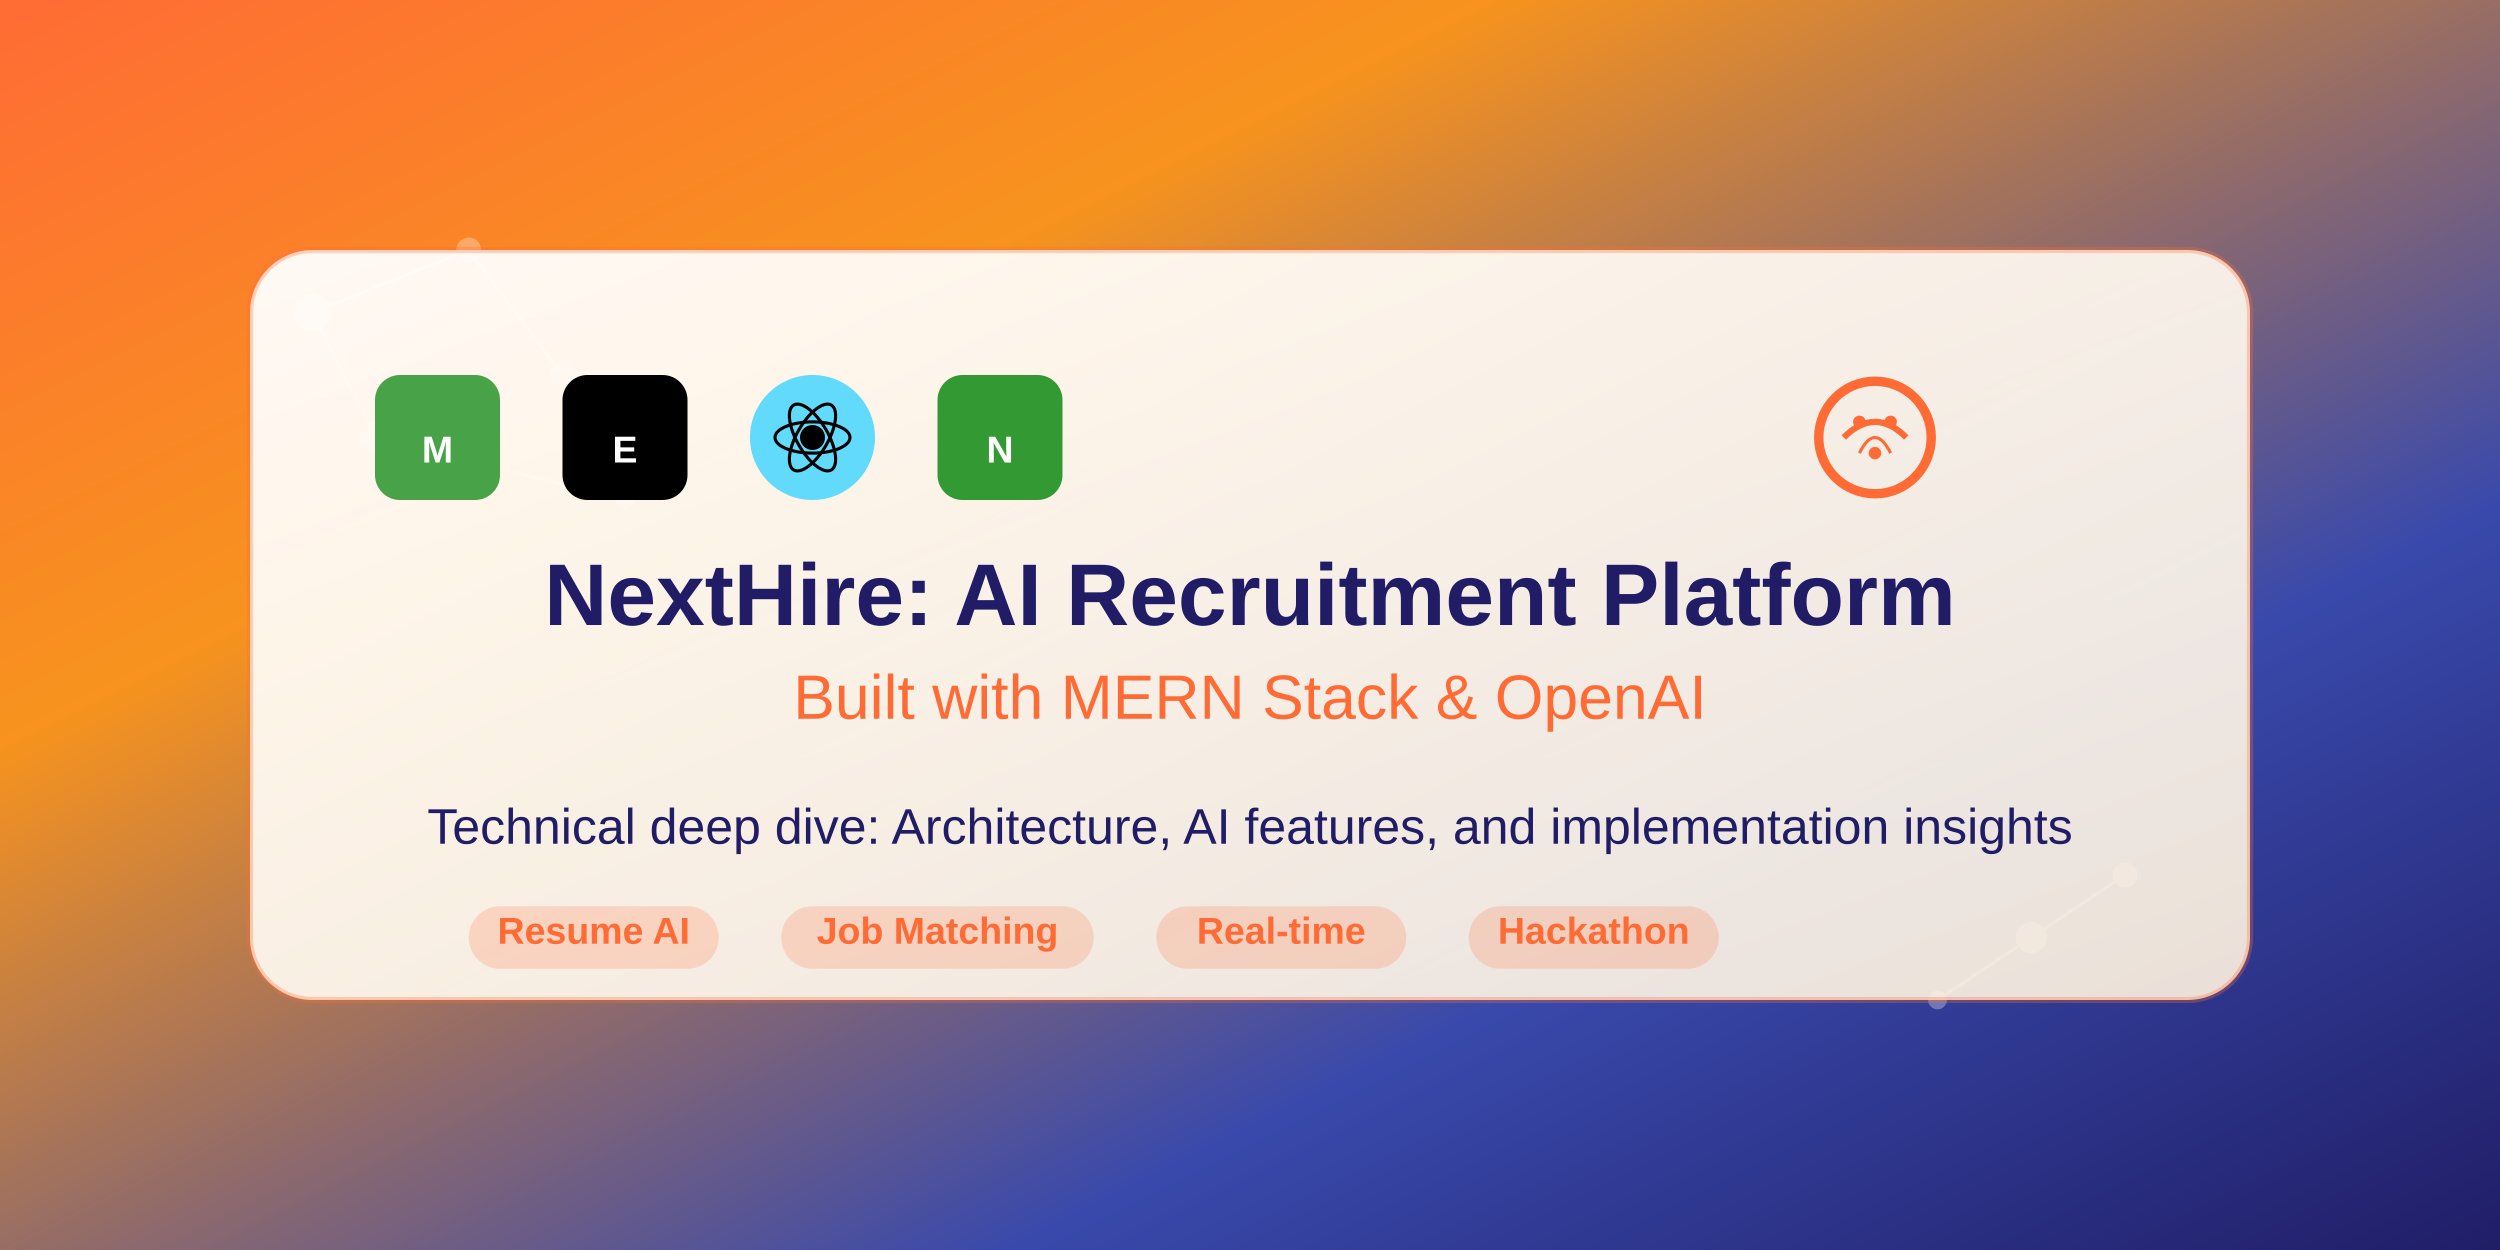
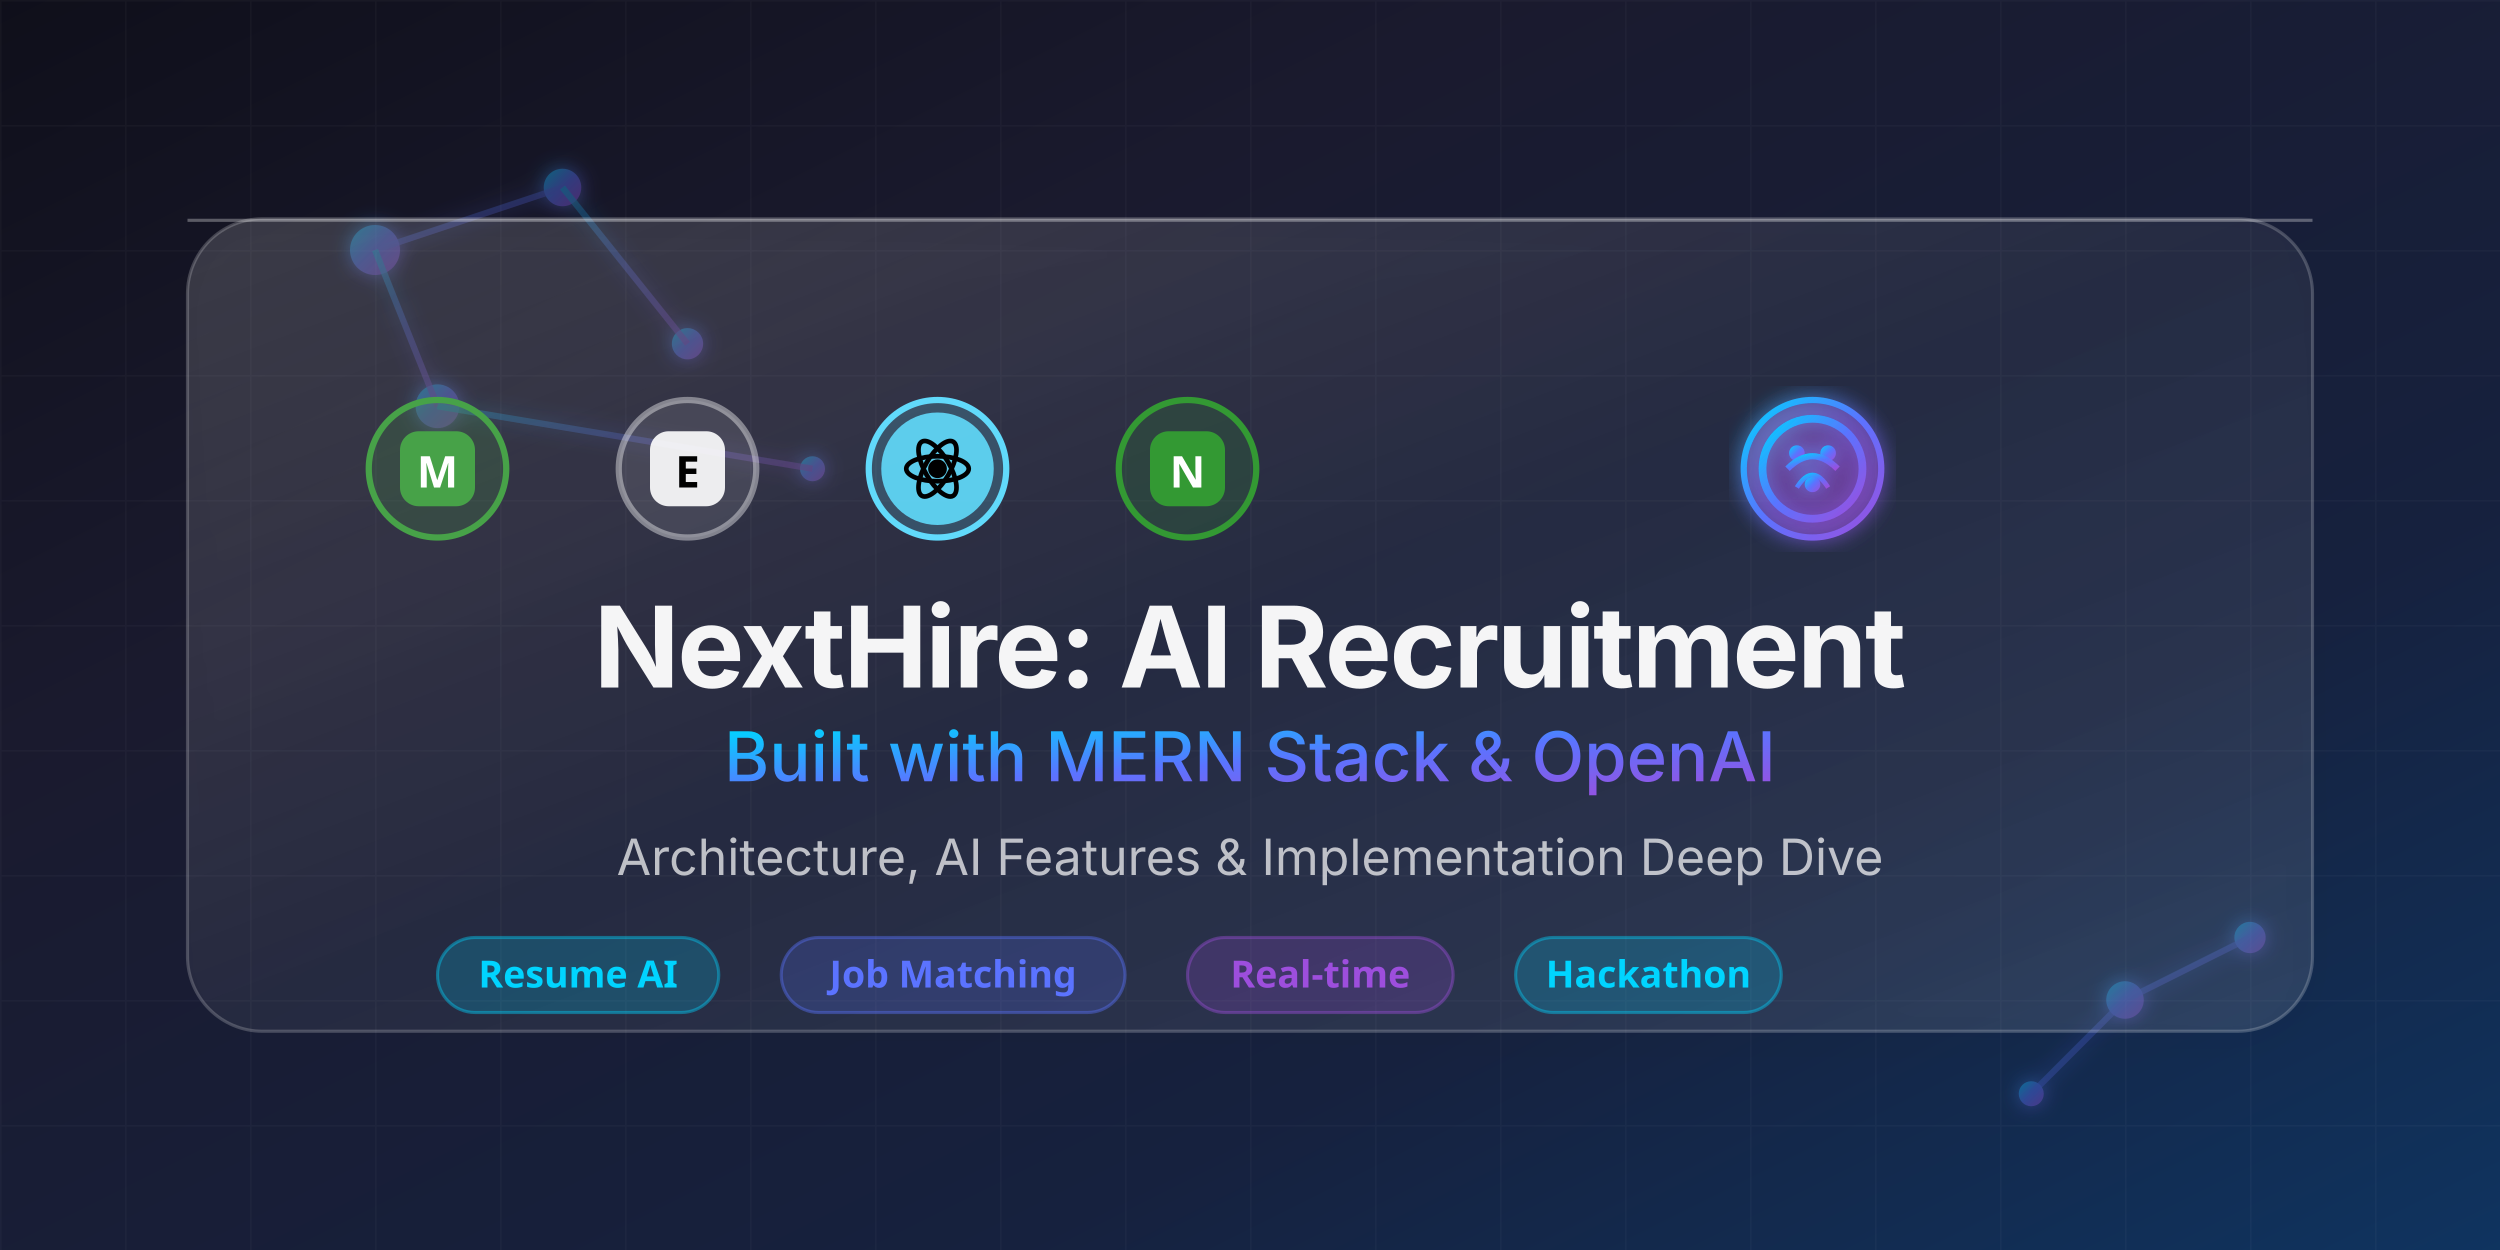
<svg xmlns="http://www.w3.org/2000/svg" width="800" height="400" viewBox="0 0 800 400">
  <defs>
-     <linearGradient id="ai-bg" x1="0%" y1="0%" x2="100%" y2="100%">
-       <stop offset="0%" style="stop-color:#ff6b35;stop-opacity:1" />
-       <stop offset="30%" style="stop-color:#f7931e;stop-opacity:1" />
-       <stop offset="70%" style="stop-color:#3949ab;stop-opacity:1" />
-       <stop offset="100%" style="stop-color:#201d66;stop-opacity:1" />
+     <linearGradient id="darkBg" x1="0%" y1="0%" x2="100%" y2="100%">
+       <stop offset="0%" style="stop-color:#0f0f1a;stop-opacity:1" />
+       <stop offset="30%" style="stop-color:#1a1a2e;stop-opacity:1" />
+       <stop offset="70%" style="stop-color:#16213e;stop-opacity:1" />
+       <stop offset="100%" style="stop-color:#0f3460;stop-opacity:1" />
    </linearGradient>
-     <linearGradient id="ai-card" x1="0%" y1="0%" x2="100%" y2="100%">
-       <stop offset="0%" style="stop-color:#ffffff;stop-opacity:0.95" />
-       <stop offset="100%" style="stop-color:#fff3e0;stop-opacity:0.9" />
+     <linearGradient id="glassCard" x1="0%" y1="0%" x2="100%" y2="100%">
+       <stop offset="0%" style="stop-color:rgba(255,255,255,0.15);stop-opacity:1" />
+       <stop offset="50%" style="stop-color:rgba(255,255,255,0.05);stop-opacity:1" />
+       <stop offset="100%" style="stop-color:rgba(255,255,255,0.1);stop-opacity:1" />
    </linearGradient>
+     <linearGradient id="aiAccent" x1="0%" y1="0%" x2="100%" y2="100%">
+       <stop offset="0%" style="stop-color:#00d4ff;stop-opacity:1" />
+       <stop offset="50%" style="stop-color:#5b73ff;stop-opacity:1" />
+       <stop offset="100%" style="stop-color:#9d4edd;stop-opacity:1" />
+     </linearGradient>
+     <filter id="neuralGlow">
+       <feGaussianBlur stdDeviation="3" result="coloredBlur" />
+       <feMerge>
+         <feMergeNode in="coloredBlur" />
+         <feMergeNode in="SourceGraphic" />
+       </feMerge>
+     </filter>
+     <filter id="shadow3d" x="-50%" y="-50%" width="200%" height="200%">
+       <feDropShadow dx="0" dy="8" stdDeviation="12" flood-color="rgba(0,0,0,0.3)" />
+       <feDropShadow dx="0" dy="4" stdDeviation="6" flood-color="rgba(0,0,0,0.2)" />
+     </filter>
  </defs>
-   <rect width="800" height="400" fill="url(#ai-bg)" />
-   <g opacity="0.3">
-     <circle cx="100" cy="100" r="6" fill="white" />
-     <circle cx="150" cy="80" r="4" fill="white" />
-     <circle cx="120" cy="140" r="5" fill="white" />
-     <circle cx="180" cy="120" r="4" fill="white" />
-     <circle cx="200" cy="160" r="3" fill="white" />
-     <line x1="100" y1="100" x2="150" y2="80" stroke="white" stroke-width="1" />
-     <line x1="100" y1="100" x2="120" y2="140" stroke="white" stroke-width="1" />
-     <line x1="150" y1="80" x2="180" y2="120" stroke="white" stroke-width="1" />
-     <line x1="120" y1="140" x2="200" y2="160" stroke="white" stroke-width="1" />
-     <circle cx="650" cy="300" r="5" fill="white" />
-     <circle cx="680" cy="280" r="4" fill="white" />
-     <circle cx="620" cy="320" r="3" fill="white" />
-     <line x1="650" y1="300" x2="680" y2="280" stroke="white" stroke-width="1" />
-     <line x1="650" y1="300" x2="620" y2="320" stroke="white" stroke-width="1" />
+   <rect width="800" height="400" fill="url(#darkBg)" />
+   <defs>
+     <pattern id="grid" width="40" height="40" patternUnits="userSpaceOnUse">
+       <path d="M 40 0 L 0 0 0 40" fill="none" stroke="rgba(255,255,255,0.03)" stroke-width="1" />
+     </pattern>
+   </defs>
+   <rect width="800" height="400" fill="url(#grid)" />
+   <g opacity="0.4" filter="url(#neuralGlow)">
+     <circle cx="120" cy="80" r="8" fill="url(#aiAccent)" />
+     <circle cx="180" cy="60" r="6" fill="url(#aiAccent)" />
+     <circle cx="140" cy="130" r="7" fill="url(#aiAccent)" />
+     <circle cx="220" cy="110" r="5" fill="url(#aiAccent)" />
+     <circle cx="260" cy="150" r="4" fill="url(#aiAccent)" />
+     <path d="M 120 80 Q 150 70 180 60" stroke="url(#aiAccent)" stroke-width="2" fill="none" opacity="0.6" />
+     <path d="M 120 80 Q 130 105 140 130" stroke="url(#aiAccent)" stroke-width="2" fill="none" opacity="0.6" />
+     <path d="M 180 60 Q 200 85 220 110" stroke="url(#aiAccent)" stroke-width="2" fill="none" opacity="0.6" />
+     <path d="M 140 130 Q 200 140 260 150" stroke="url(#aiAccent)" stroke-width="2" fill="none" opacity="0.6" />
+     <circle cx="680" cy="320" r="6" fill="url(#aiAccent)" />
+     <circle cx="720" cy="300" r="5" fill="url(#aiAccent)" />
+     <circle cx="650" cy="350" r="4" fill="url(#aiAccent)" />
+     <path d="M 680 320 Q 700 310 720 300" stroke="url(#aiAccent)" stroke-width="2" fill="none" opacity="0.6" />
+     <path d="M 680 320 Q 665 335 650 350" stroke="url(#aiAccent)" stroke-width="2" fill="none" opacity="0.6" />
  </g>
-   <rect x="80" y="80" width="640" height="240" rx="20" fill="url(#ai-card)" stroke="rgba(255,107,53,0.3)" stroke-width="2" />
-   <g transform="translate(120, 120)">
-     <rect x="0" y="0" width="40" height="40" rx="8" fill="#47A248" />
-     <text x="20" y="28" text-anchor="middle" fill="white" font-family="Arial" font-size="12" font-weight="bold">M</text>
+   <g filter="url(#shadow3d)">
+     <rect x="60" y="70" width="680" height="260" rx="24" fill="url(#glassCard)" stroke="rgba(255,255,255,0.2)" stroke-width="1" />
+     <rect x="60" y="70" width="680" height="1" fill="rgba(255,255,255,0.3)" />
  </g>
-   <g transform="translate(180, 120)">
-     <rect x="0" y="0" width="40" height="40" rx="8" fill="#000000" />
-     <text x="20" y="28" text-anchor="middle" fill="white" font-family="Arial" font-size="12" font-weight="bold">E</text>
+   <g transform="translate(120, 130)">
+     <circle cx="20" cy="20" r="22" fill="rgba(71,162,72,0.2)" stroke="#47A248" stroke-width="2" />
+     <rect x="8" y="8" width="24" height="24" rx="6" fill="#47A248" />
+     <text x="20" y="26" text-anchor="middle" fill="white" font-family="system-ui" font-size="14" font-weight="700">M</text>
  </g>
-   <g transform="translate(240, 120)">
-     <circle cx="20" cy="20" r="20" fill="#61DAFB" />
-     <circle cx="20" cy="20" r="4" fill="#000" />
-     <ellipse cx="20" cy="20" rx="12" ry="5" fill="none" stroke="#000" stroke-width="1" />
-     <ellipse cx="20" cy="20" rx="12" ry="5" fill="none" stroke="#000" stroke-width="1" transform="rotate(60 20 20)" />
-     <ellipse cx="20" cy="20" rx="12" ry="5" fill="none" stroke="#000" stroke-width="1" transform="rotate(120 20 20)" />
+   <g transform="translate(200, 130)">
+     <circle cx="20" cy="20" r="22" fill="rgba(255,255,255,0.1)" stroke="rgba(255,255,255,0.4)" stroke-width="2" />
+     <rect x="8" y="8" width="24" height="24" rx="6" fill="rgba(255,255,255,0.9)" />
+     <text x="20" y="26" text-anchor="middle" fill="#000" font-family="system-ui" font-size="14" font-weight="700">E</text>
  </g>
-   <g transform="translate(300, 120)">
-     <rect x="0" y="0" width="40" height="40" rx="8" fill="#339933" />
-     <text x="20" y="28" text-anchor="middle" fill="white" font-family="Arial" font-size="12" font-weight="bold">N</text>
+   <g transform="translate(280, 130)">
+     <circle cx="20" cy="20" r="22" fill="rgba(97,218,251,0.2)" stroke="#61DAFB" stroke-width="2" />
+     <circle cx="20" cy="20" r="18" fill="#61DAFB" opacity="0.9" />
+     <circle cx="20" cy="20" r="3" fill="#000" />
+     <ellipse cx="20" cy="20" rx="10" ry="4" fill="none" stroke="#000" stroke-width="1.5" />
+     <ellipse cx="20" cy="20" rx="10" ry="4" fill="none" stroke="#000" stroke-width="1.5" transform="rotate(60 20 20)" />
+     <ellipse cx="20" cy="20" rx="10" ry="4" fill="none" stroke="#000" stroke-width="1.5" transform="rotate(120 20 20)" />
  </g>
-   <g transform="translate(580, 120)">
-     <circle cx="20" cy="20" r="18" fill="none" stroke="#ff6b35" stroke-width="3" />
-     <circle cx="15" cy="15" r="2" fill="#ff6b35" />
-     <circle cx="25" cy="15" r="2" fill="#ff6b35" />
-     <circle cx="20" cy="25" r="2" fill="#ff6b35" />
-     <path d="M 10 20 Q 20 10 30 20" fill="none" stroke="#ff6b35" stroke-width="2" />
-     <path d="M 15 25 Q 20 15 25 25" fill="none" stroke="#ff6b35" stroke-width="1" />
+   <g transform="translate(360, 130)">
+     <circle cx="20" cy="20" r="22" fill="rgba(51,153,51,0.2)" stroke="#339933" stroke-width="2" />
+     <rect x="8" y="8" width="24" height="24" rx="6" fill="#339933" />
+     <text x="20" y="26" text-anchor="middle" fill="white" font-family="system-ui" font-size="14" font-weight="700">N</text>
  </g>
-   <text x="400" y="200" text-anchor="middle" fill="#201d66" font-family="Arial, sans-serif" font-size="28" font-weight="bold">
-     NextHire: AI Recruitment Platform
+   <g transform="translate(560, 130)" filter="url(#neuralGlow)">
+     <circle cx="20" cy="20" r="22" fill="rgba(157,78,221,0.3)" stroke="url(#aiAccent)" stroke-width="2" />
+     <circle cx="20" cy="20" r="16" fill="none" stroke="url(#aiAccent)" stroke-width="2.5" />
+     <circle cx="15" cy="15" r="2.5" fill="url(#aiAccent)" />
+     <circle cx="25" cy="15" r="2.5" fill="url(#aiAccent)" />
+     <circle cx="20" cy="25" r="2.5" fill="url(#aiAccent)" />
+     <path d="M 12 20 Q 20 12 28 20" fill="none" stroke="url(#aiAccent)" stroke-width="2" />
+     <path d="M 15 26 Q 20 18 25 26" fill="none" stroke="url(#aiAccent)" stroke-width="1.5" />
+   </g>
+   <text x="400" y="220" text-anchor="middle" fill="rgba(255,255,255,0.95)" font-family="system-ui, -apple-system, sans-serif" font-size="36" font-weight="700" letter-spacing="-0.02em">
+     NextHire: AI Recruitment
  </text>
-   <text x="400" y="230" text-anchor="middle" fill="#ff6b35" font-family="Arial, sans-serif" font-size="20">
+   <text x="400" y="250" text-anchor="middle" fill="url(#aiAccent)" font-family="system-ui, -apple-system, sans-serif" font-size="22" font-weight="500">
    Built with MERN Stack &amp; OpenAI
  </text>
-   <text x="400" y="270" text-anchor="middle" fill="#201d66" font-family="Arial, sans-serif" font-size="16">
-     Technical deep dive: Architecture, AI features, and implementation insights
+   <text x="400" y="280" text-anchor="middle" fill="rgba(255,255,255,0.7)" font-family="system-ui, -apple-system, sans-serif" font-size="16" font-weight="400">
+     Architecture, AI Features &amp; Implementation Deep Dive
  </text>
-   <rect x="150" y="290" width="80" height="20" rx="10" fill="rgba(255,107,53,0.2)" />
-   <text x="190" y="302" text-anchor="middle" fill="#ff6b35" font-family="Arial" font-size="12" font-weight="bold">Resume AI</text>
-   <rect x="250" y="290" width="100" height="20" rx="10" fill="rgba(255,107,53,0.2)" />
-   <text x="300" y="302" text-anchor="middle" fill="#ff6b35" font-family="Arial" font-size="12" font-weight="bold">Job Matching</text>
-   <rect x="370" y="290" width="80" height="20" rx="10" fill="rgba(255,107,53,0.2)" />
-   <text x="410" y="302" text-anchor="middle" fill="#ff6b35" font-family="Arial" font-size="12" font-weight="bold">Real-time</text>
-   <rect x="470" y="290" width="80" height="20" rx="10" fill="rgba(255,107,53,0.2)" />
-   <text x="510" y="302" text-anchor="middle" fill="#ff6b35" font-family="Arial" font-size="12" font-weight="bold">Hackathon</text>
+   <g transform="translate(140, 300)">
+     <rect width="90" height="24" rx="12" fill="rgba(0,212,255,0.2)" stroke="rgba(0,212,255,0.4)" stroke-width="1" />
+     <text x="45" y="16" text-anchor="middle" fill="#00d4ff" font-family="system-ui" font-size="12" font-weight="600">Resume AI</text>
+   </g>
+   <g transform="translate(250, 300)">
+     <rect width="110" height="24" rx="12" fill="rgba(91,115,255,0.2)" stroke="rgba(91,115,255,0.4)" stroke-width="1" />
+     <text x="55" y="16" text-anchor="middle" fill="#5b73ff" font-family="system-ui" font-size="12" font-weight="600">Job Matching</text>
+   </g>
+   <g transform="translate(380, 300)">
+     <rect width="85" height="24" rx="12" fill="rgba(157,78,221,0.2)" stroke="rgba(157,78,221,0.4)" stroke-width="1" />
+     <text x="42.5" y="16" text-anchor="middle" fill="#9d4edd" font-family="system-ui" font-size="12" font-weight="600">Real-time</text>
+   </g>
+   <g transform="translate(485, 300)">
+     <rect width="85" height="24" rx="12" fill="rgba(0,212,255,0.2)" stroke="rgba(0,212,255,0.4)" stroke-width="1" />
+     <text x="42.5" y="16" text-anchor="middle" fill="#00d4ff" font-family="system-ui" font-size="12" font-weight="600">Hackathon</text>
+   </g>
</svg>
